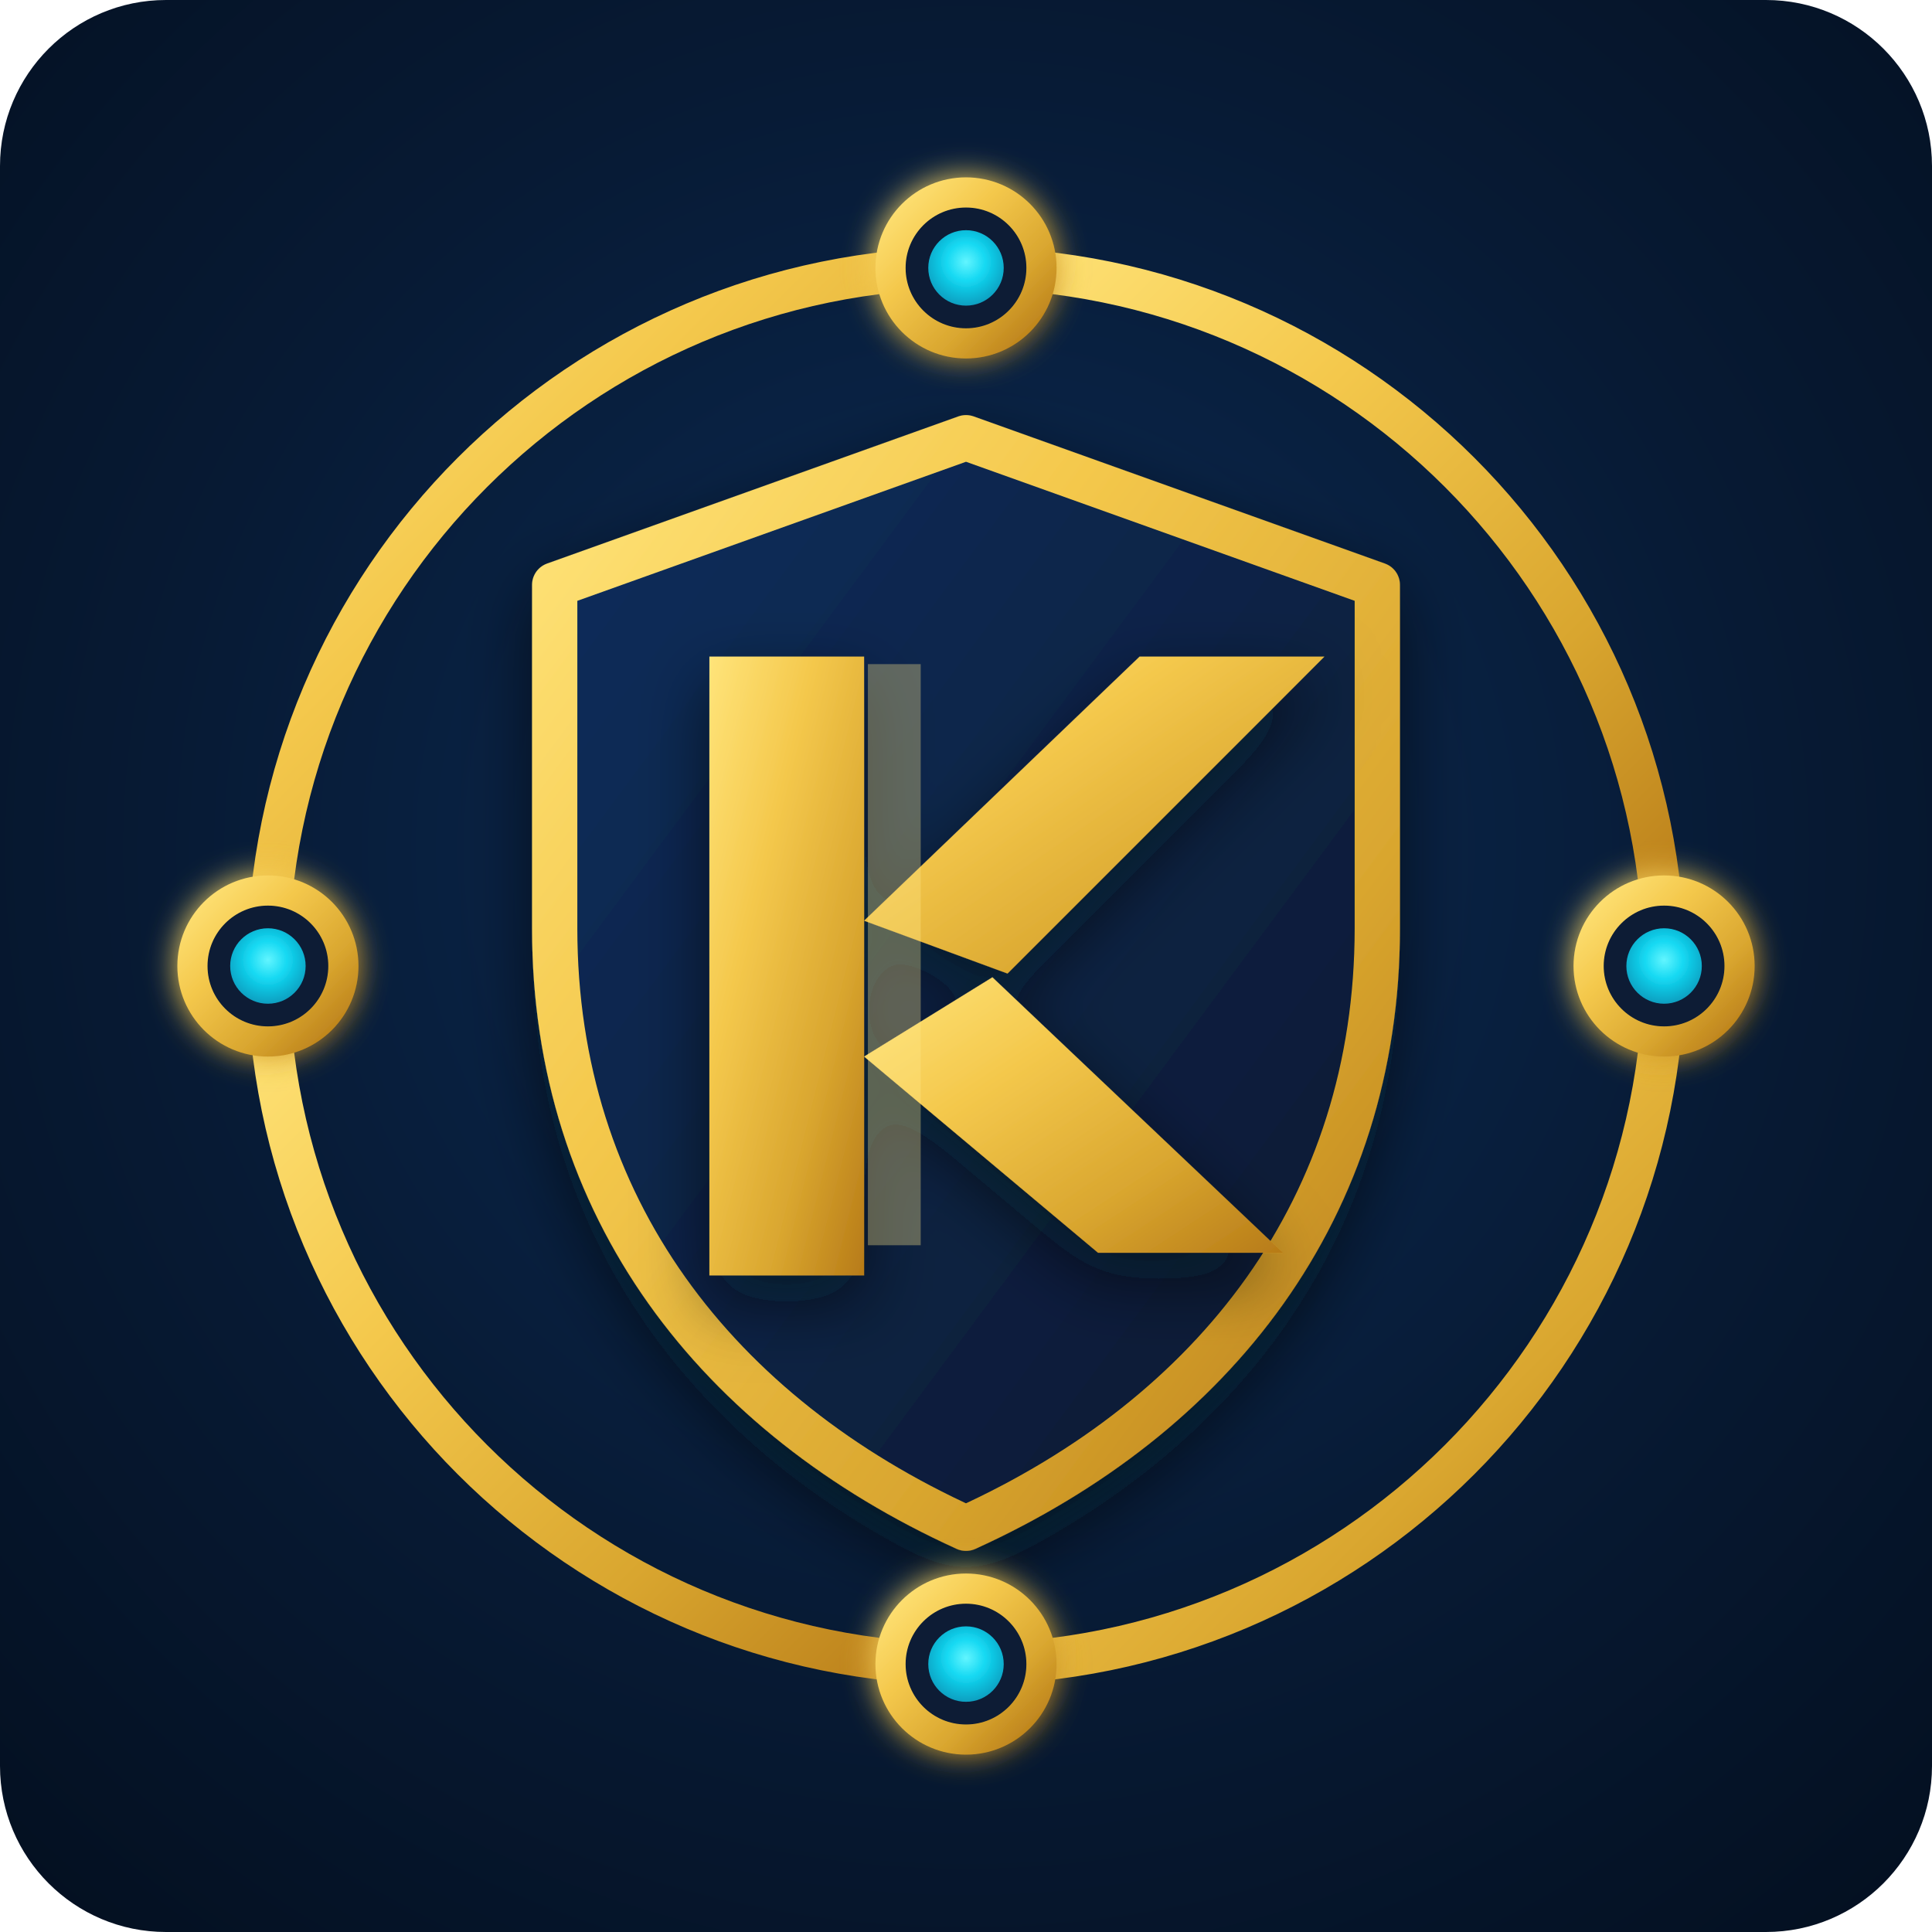
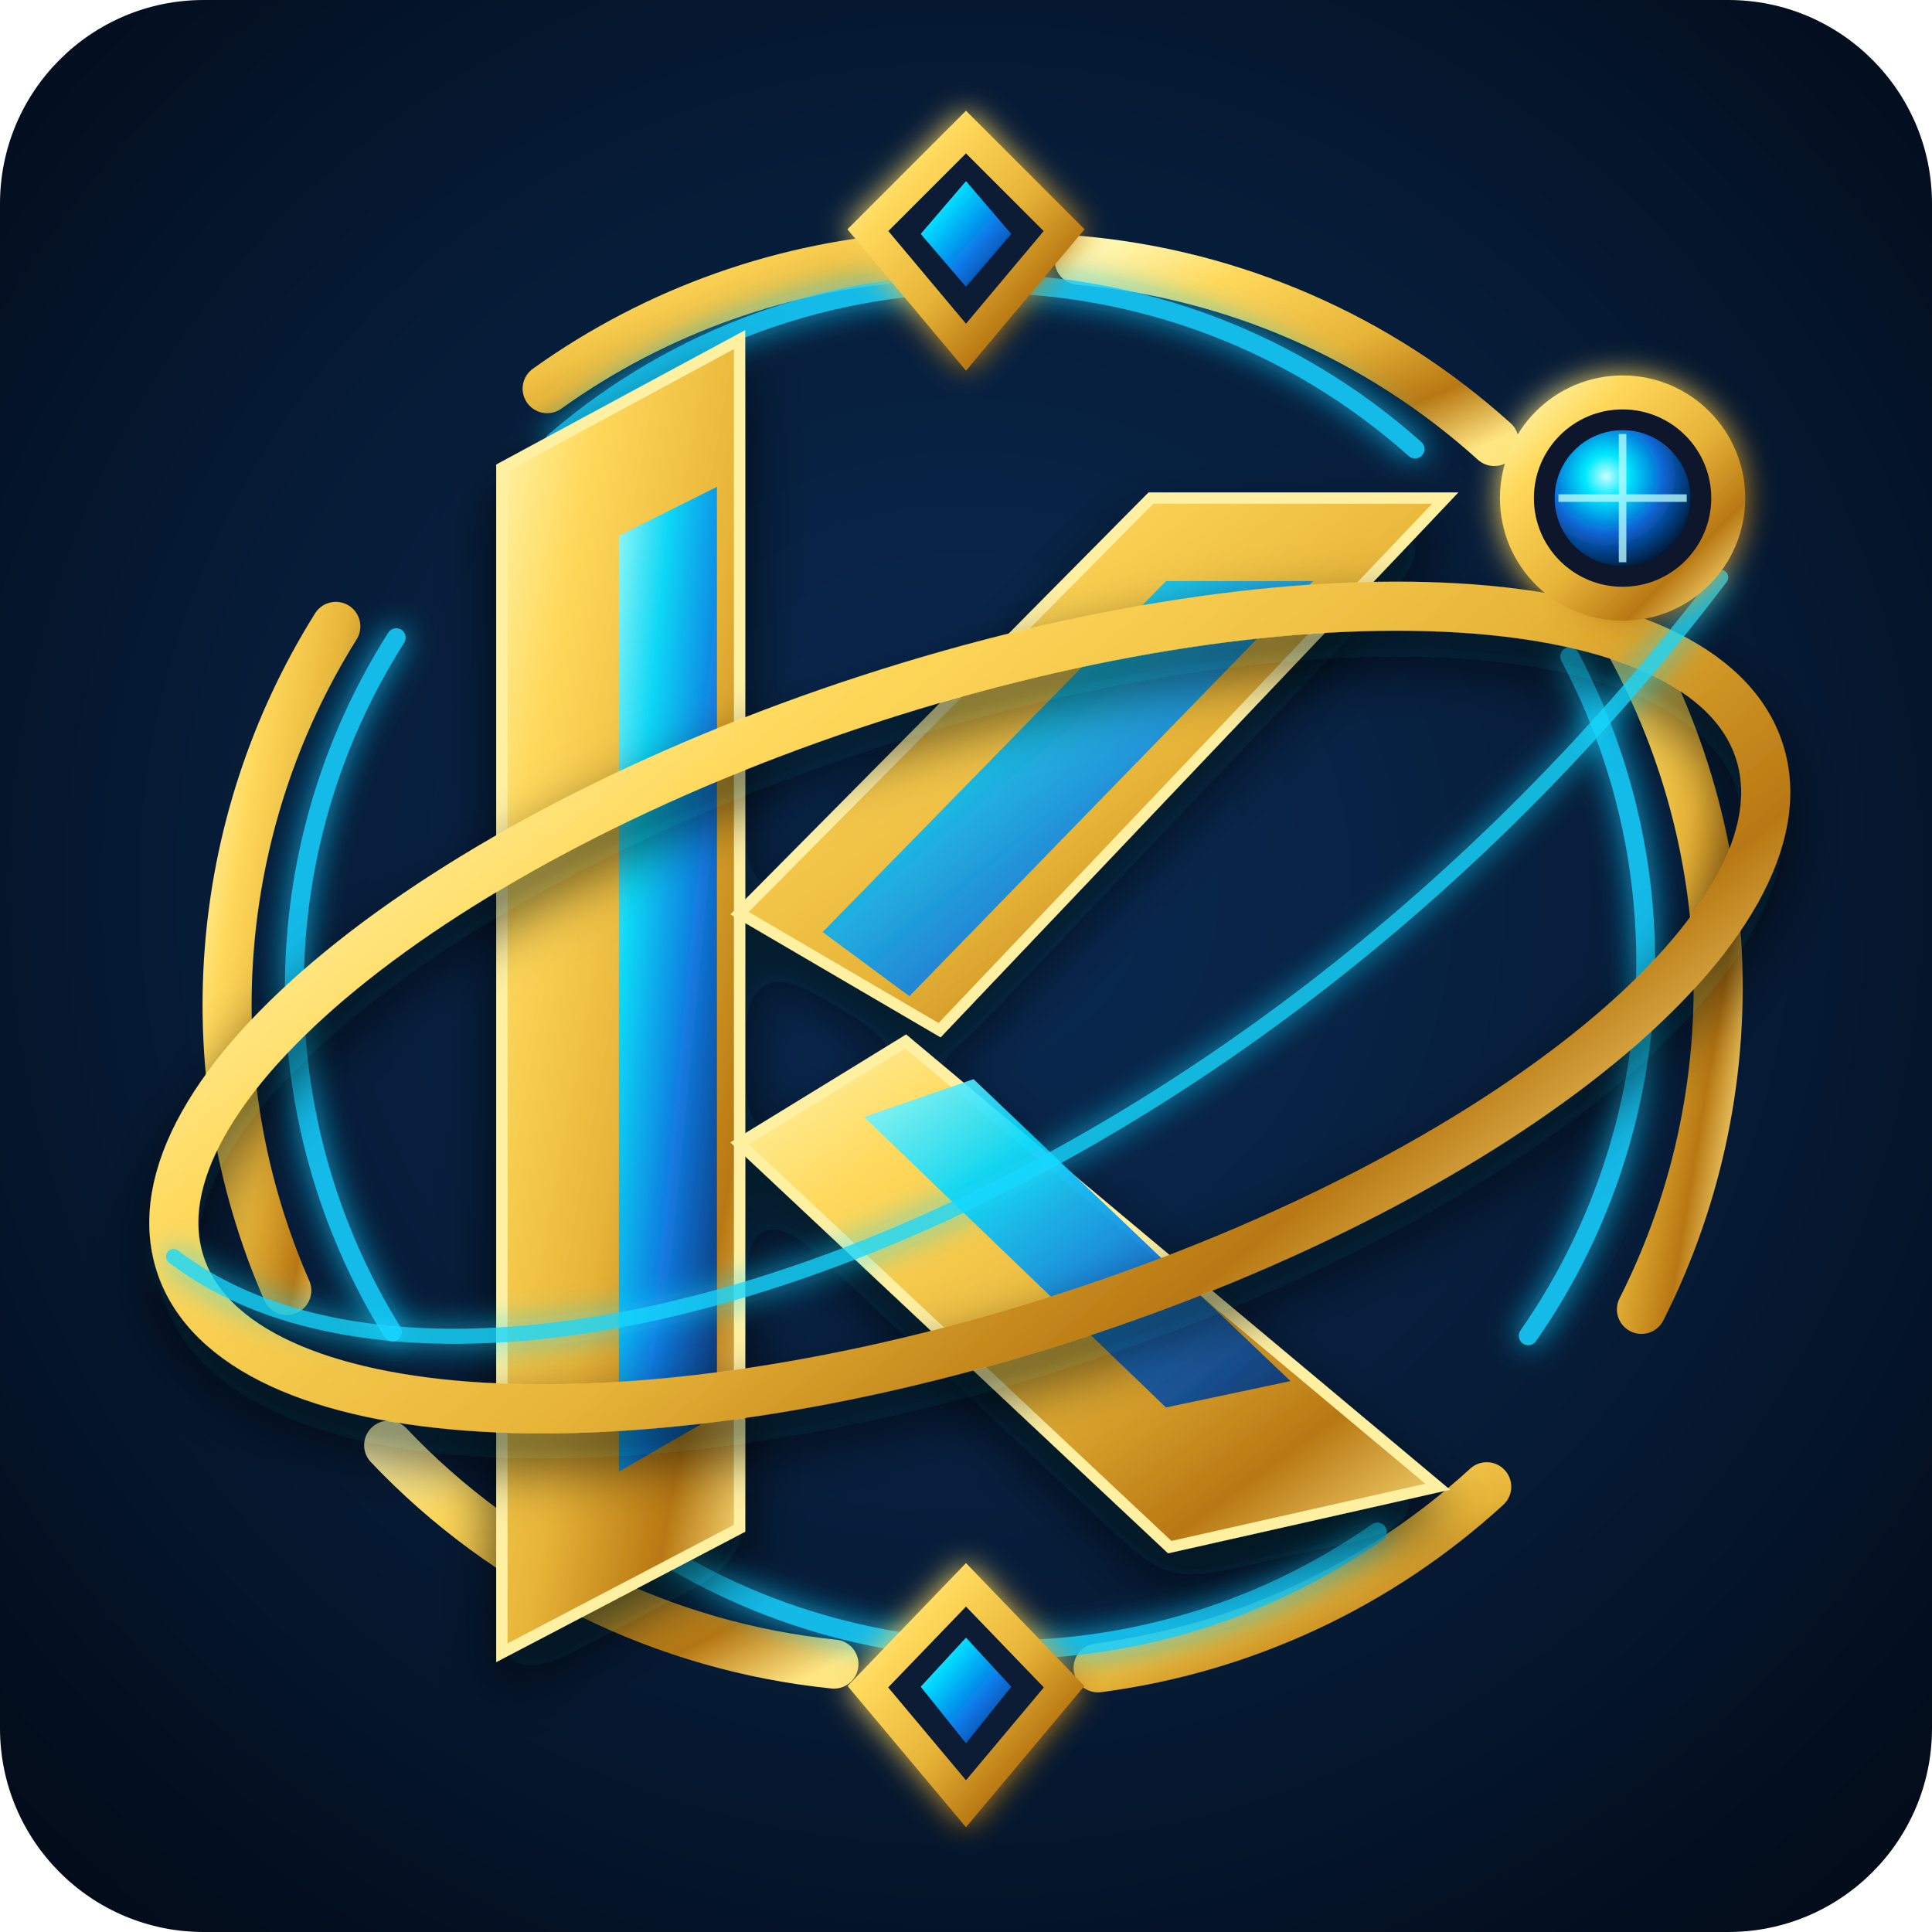
<svg xmlns="http://www.w3.org/2000/svg" viewBox="0 0 512 512" role="img" aria-labelledby="title desc">
  <defs>
-     <radialGradient id="bg" cx="50%" cy="44%" r="72%">
-       <stop offset="0" stop-color="#0B2B55" />
-       <stop offset="0.58" stop-color="#071A34" />
-       <stop offset="1" stop-color="#041021" />
+     <radialGradient id="bg" cx="50%" cy="46%" r="72%">
+       <stop offset="0" stop-color="#092A53" />
+       <stop offset="0.55" stop-color="#061B36" />
+       <stop offset="1" stop-color="#020A16" />
    </radialGradient>
    <linearGradient id="gold" x1="0" y1="0" x2="1" y2="1">
-       <stop offset="0" stop-color="#FFE47A" />
-       <stop offset="0.34" stop-color="#F4C84C" />
-       <stop offset="0.7" stop-color="#D9A62F" />
-       <stop offset="1" stop-color="#B77B18" />
+       <stop offset="0" stop-color="#FFF6B0" />
+       <stop offset="0.22" stop-color="#FFD95C" />
+       <stop offset="0.55" stop-color="#E7B438" />
+       <stop offset="0.8" stop-color="#B87813" />
+       <stop offset="1" stop-color="#FFE683" />
    </linearGradient>
-     <linearGradient id="shieldFill" x1="0" y1="0" x2="1" y2="1">
-       <stop offset="0" stop-color="#0B2E5D" />
-       <stop offset="1" stop-color="#06182E" />
+     <linearGradient id="blue" x1="0" y1="0" x2="1" y2="1">
+       <stop offset="0" stop-color="#8EFAFF" />
+       <stop offset="0.28" stop-color="#00D7FF" />
+       <stop offset="0.62" stop-color="#0878E8" />
+       <stop offset="1" stop-color="#032D6F" />
    </linearGradient>
-     <radialGradient id="node" cx="50%" cy="42%" r="62%">
-       <stop offset="0" stop-color="#62F5FF" />
-       <stop offset="0.42" stop-color="#14D8F2" />
-       <stop offset="1" stop-color="#0798BA" />
+     <radialGradient id="orb" cx="38%" cy="34%" r="72%">
+       <stop offset="0" stop-color="#C7FFFF" />
+       <stop offset="0.22" stop-color="#00E9FF" />
+       <stop offset="0.58" stop-color="#0867D5" />
+       <stop offset="1" stop-color="#03162F" />
    </radialGradient>
-     <filter id="softShadow" x="-35%" y="-35%" width="170%" height="170%">
-       <feDropShadow dx="0" dy="7" stdDeviation="9" flood-color="#000A16" flood-opacity="0.58" />
-     </filter>
-     <filter id="nodeGlow" x="-100%" y="-100%" width="300%" height="300%">
+     <filter id="glow" x="-60%" y="-60%" width="220%" height="220%">
      <feGaussianBlur stdDeviation="4" result="b" />
      <feMerge>
        <feMergeNode in="b" />
        <feMergeNode in="SourceGraphic" />
      </feMerge>
    </filter>
+     <filter id="shadow" x="-35%" y="-35%" width="170%" height="170%">
+       <feDropShadow dx="0" dy="8" stdDeviation="8" flood-color="#000713" flood-opacity="0.72" />
+     </filter>
  </defs>
-   <rect width="512" height="512" rx="44" fill="url(#bg)" />
-   <g fill="none" stroke="url(#gold)" stroke-width="11" stroke-linecap="round">
-     <path d="M256 71 A185 185 0 0 1 441 256" />
-     <path d="M441 256 A185 185 0 0 1 256 441" />
-     <path d="M256 441 A185 185 0 0 1 71 256" />
-     <path d="M71 256 A185 185 0 0 1 256 71" />
+   <rect width="512" height="512" rx="54" fill="url(#bg)" />
+   <g fill="none" stroke-linecap="round">
+     <path d="M145 103 A189 189 0 0 1 244 68" stroke="url(#gold)" stroke-width="13" />
+     <path d="M286 69 A189 189 0 0 1 396 117" stroke="url(#gold)" stroke-width="13" />
+     <path d="M423 156 A189 189 0 0 1 435 347" stroke="url(#gold)" stroke-width="13" />
+     <path d="M394 394 A189 189 0 0 1 291 442" stroke="url(#gold)" stroke-width="13" />
+     <path d="M221 441 A189 189 0 0 1 103 383" stroke="url(#gold)" stroke-width="13" />
+     <path d="M76 342 A189 189 0 0 1 89 166" stroke="url(#gold)" stroke-width="13" />
+     <path d="M147 117 A173 173 0 0 1 375 119" stroke="#13CFFF" stroke-width="5" filter="url(#glow)" opacity=".88" />
+     <path d="M416 174 A173 173 0 0 1 405 354" stroke="#13CFFF" stroke-width="5" filter="url(#glow)" opacity=".88" />
+     <path d="M365 406 A173 173 0 0 1 155 397" stroke="#13CFFF" stroke-width="5" filter="url(#glow)" opacity=".88" />
+     <path d="M104 353 A173 173 0 0 1 105 169" stroke="#13CFFF" stroke-width="5" filter="url(#glow)" opacity=".88" />
  </g>
-   <path d="M256 116 L365 155 V246 C365 320 322 375 256 405 C190 375 147 320 147 246 V155 Z" fill="url(#shieldFill)" stroke="url(#gold)" stroke-width="12" stroke-linejoin="round" filter="url(#softShadow)" />
-   <g fill="url(#gold)" filter="url(#softShadow)">
-     <path d="M188 174 H229 V338 H188 Z" />
-     <path d="M229 244 L302 174 H351 L267 258 Z" />
-     <path d="M263 259 L340 332 H291 L229 280 Z" />
+   <g filter="url(#shadow)">
+     <path d="M133 124 L196 90 L196 405 L133 438 Z" fill="url(#gold)" stroke="#FFF0A2" stroke-width="3" />
+     <path d="M164 142 L190 129 L190 375 L164 390 Z" fill="url(#blue)" opacity=".95" />
+     <path d="M196 242 L305 132 L383 132 L249 273 Z" fill="url(#gold)" stroke="#FFF0A2" stroke-width="3" />
+     <path d="M218 247 L309 154 L348 154 L241 264 Z" fill="url(#blue)" opacity=".88" />
+     <path d="M240 276 L381 394 L310 410 L196 303 Z" fill="url(#gold)" stroke="#FFF0A2" stroke-width="3" />
+     <path d="M229 296 L309 373 L342 366 L258 286 Z" fill="url(#blue)" opacity=".9" />
  </g>
-   <path d="M230 176 H244 V330 H230 Z" fill="#FFE98A" opacity="0.34" />
-   <g stroke="url(#gold)" stroke-width="8">
-     <g filter="url(#nodeGlow)">
-       <circle cx="256" cy="71" r="20" fill="#071A34" />
-       <circle cx="256" cy="71" r="10" fill="url(#node)" stroke="none" />
-     </g>
-     <g filter="url(#nodeGlow)">
-       <circle cx="441" cy="256" r="20" fill="#071A34" />
-       <circle cx="441" cy="256" r="10" fill="url(#node)" stroke="none" />
-     </g>
-     <g filter="url(#nodeGlow)">
-       <circle cx="256" cy="441" r="20" fill="#071A34" />
-       <circle cx="256" cy="441" r="10" fill="url(#node)" stroke="none" />
-     </g>
-     <g filter="url(#nodeGlow)">
-       <circle cx="71" cy="256" r="20" fill="#071A34" />
-       <circle cx="71" cy="256" r="10" fill="url(#node)" stroke="none" />
-     </g>
+   <g fill="none" stroke="url(#gold)" stroke-width="13" stroke-linecap="round" filter="url(#shadow)">
+     <ellipse cx="257" cy="267" rx="220" ry="86" transform="rotate(-18 257 267)" />
+   </g>
+   <path d="M46 333 C123 392 325 326 456 153" fill="none" stroke="#17D8FF" stroke-width="4" stroke-linecap="round" filter="url(#glow)" opacity=".82" />
+   <g filter="url(#glow)">
+     <path d="M256 35 L282 61 L256 92 L230 61 Z" fill="#071B35" stroke="url(#gold)" stroke-width="8" />
+     <path d="M256 48 L268 62 L256 76 L244 62 Z" fill="url(#blue)" />
+     <path d="M256 420 L282 447 L256 478 L230 447 Z" fill="#071B35" stroke="url(#gold)" stroke-width="8" />
+     <path d="M256 434 L268 447 L256 462 L244 447 Z" fill="url(#blue)" />
+   </g>
+   <g filter="url(#glow)">
+     <circle cx="430" cy="132" r="28" fill="#07162B" stroke="url(#gold)" stroke-width="9" />
+     <circle cx="430" cy="132" r="18" fill="url(#orb)" />
+     <path d="M413 132 H447 M430 115 V149" stroke="#B7FAFF" stroke-width="2" opacity=".78" />
  </g>
</svg>
